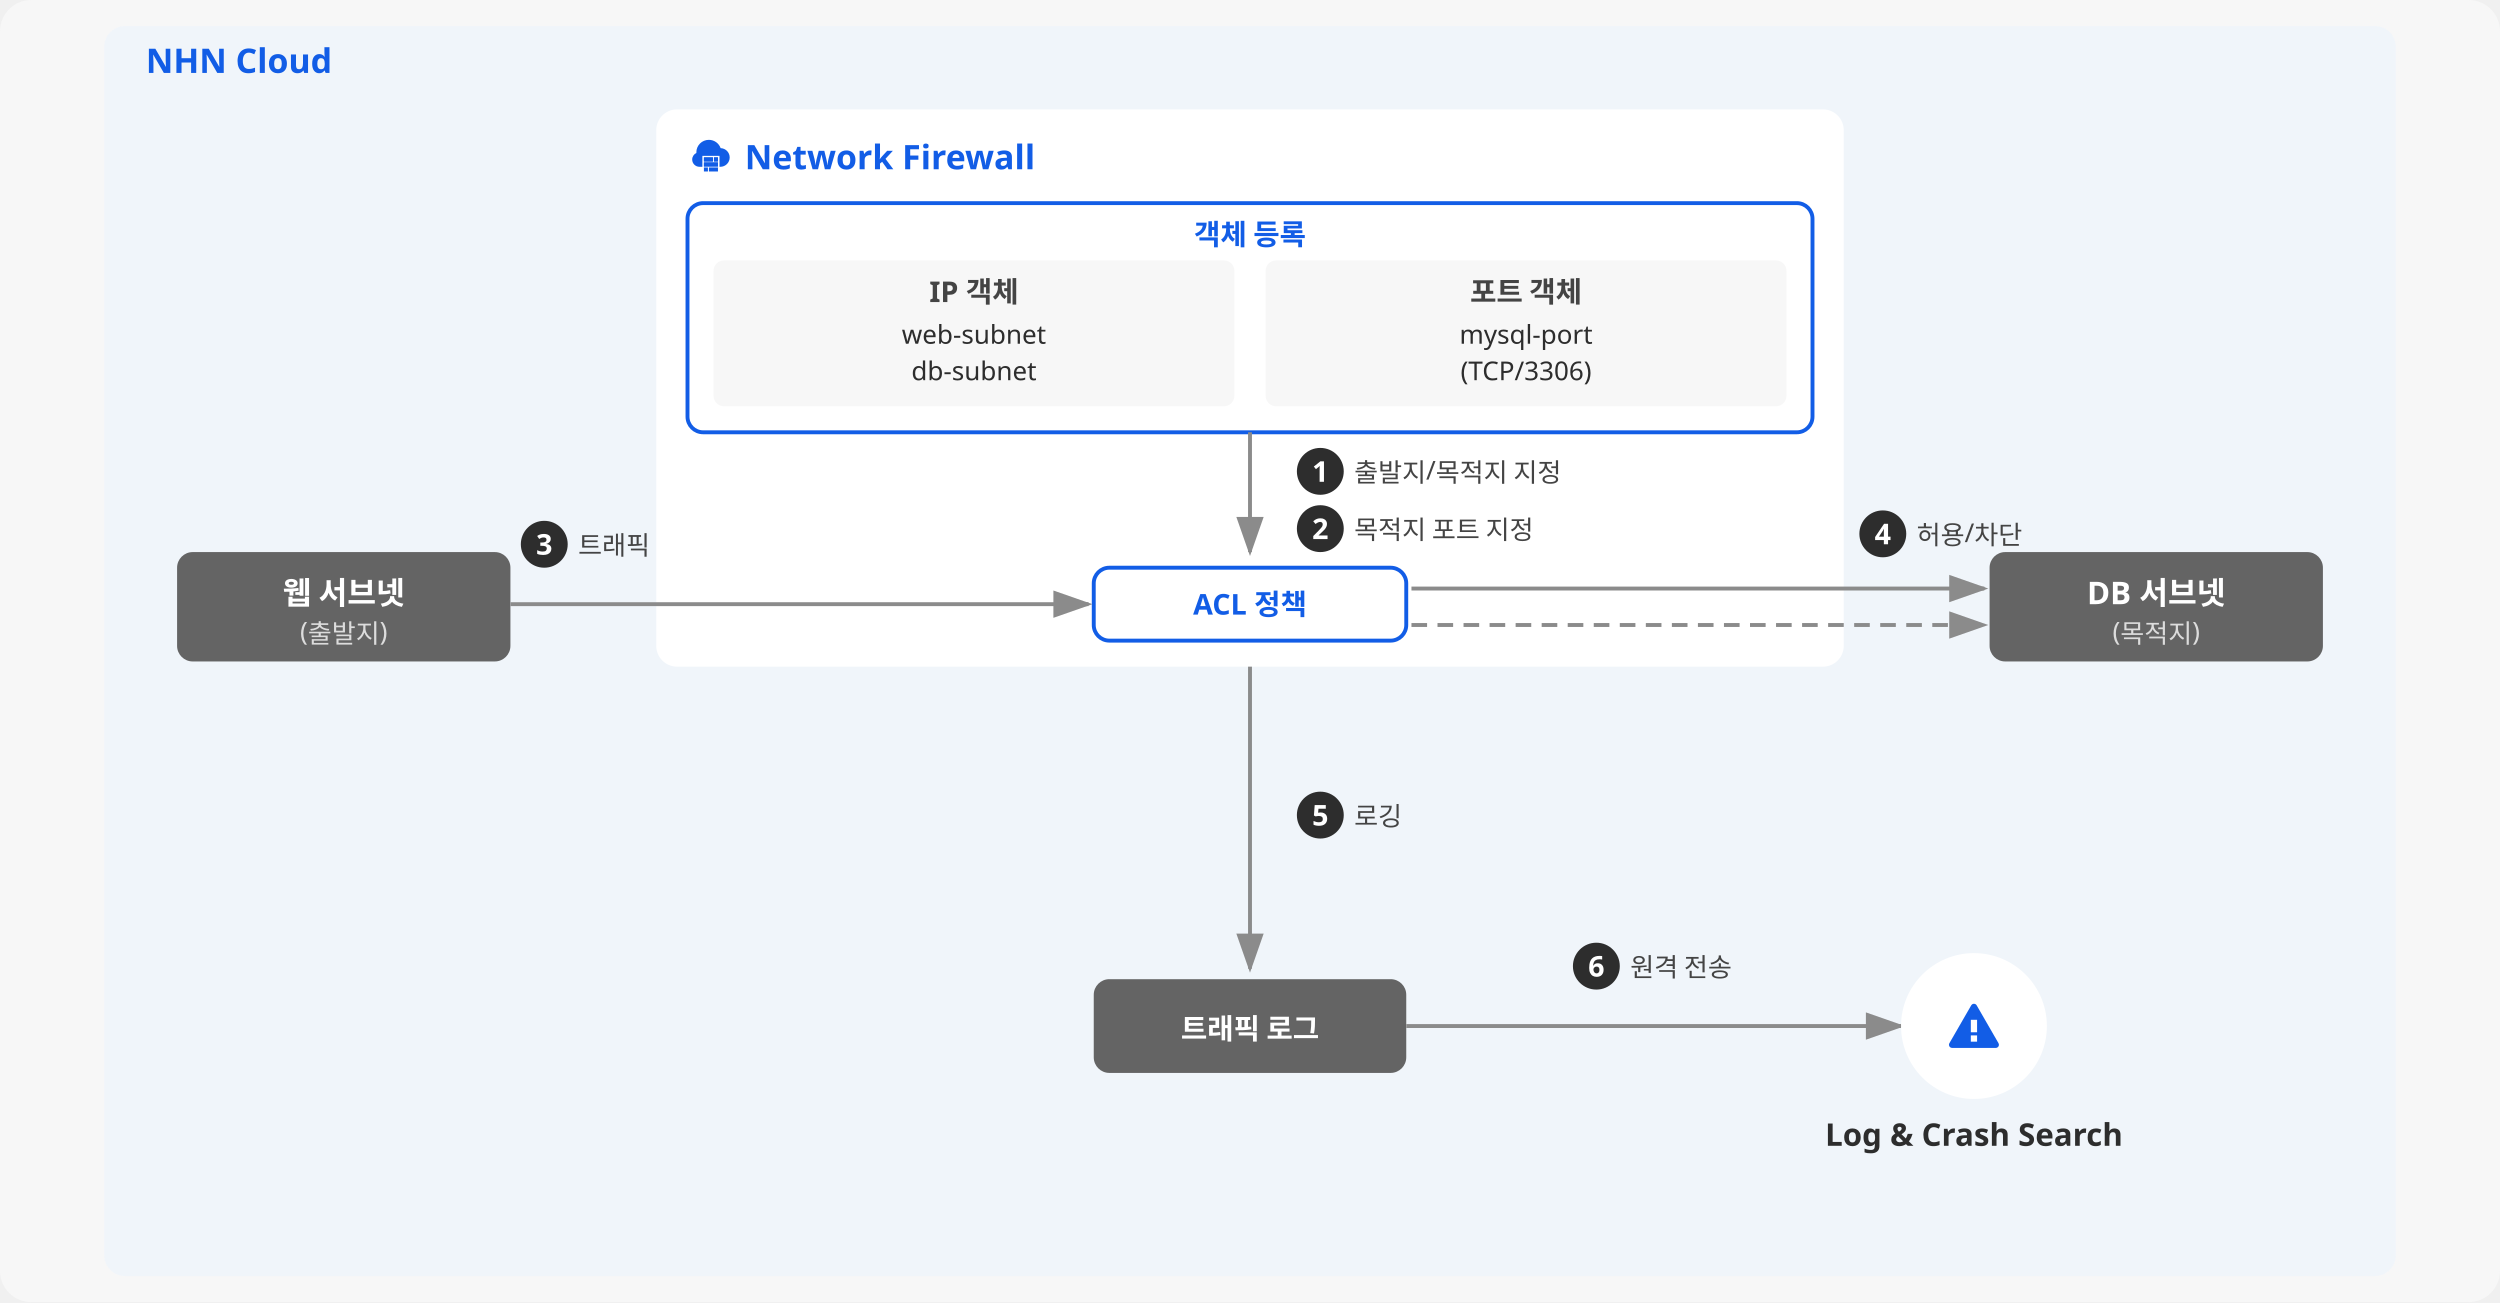
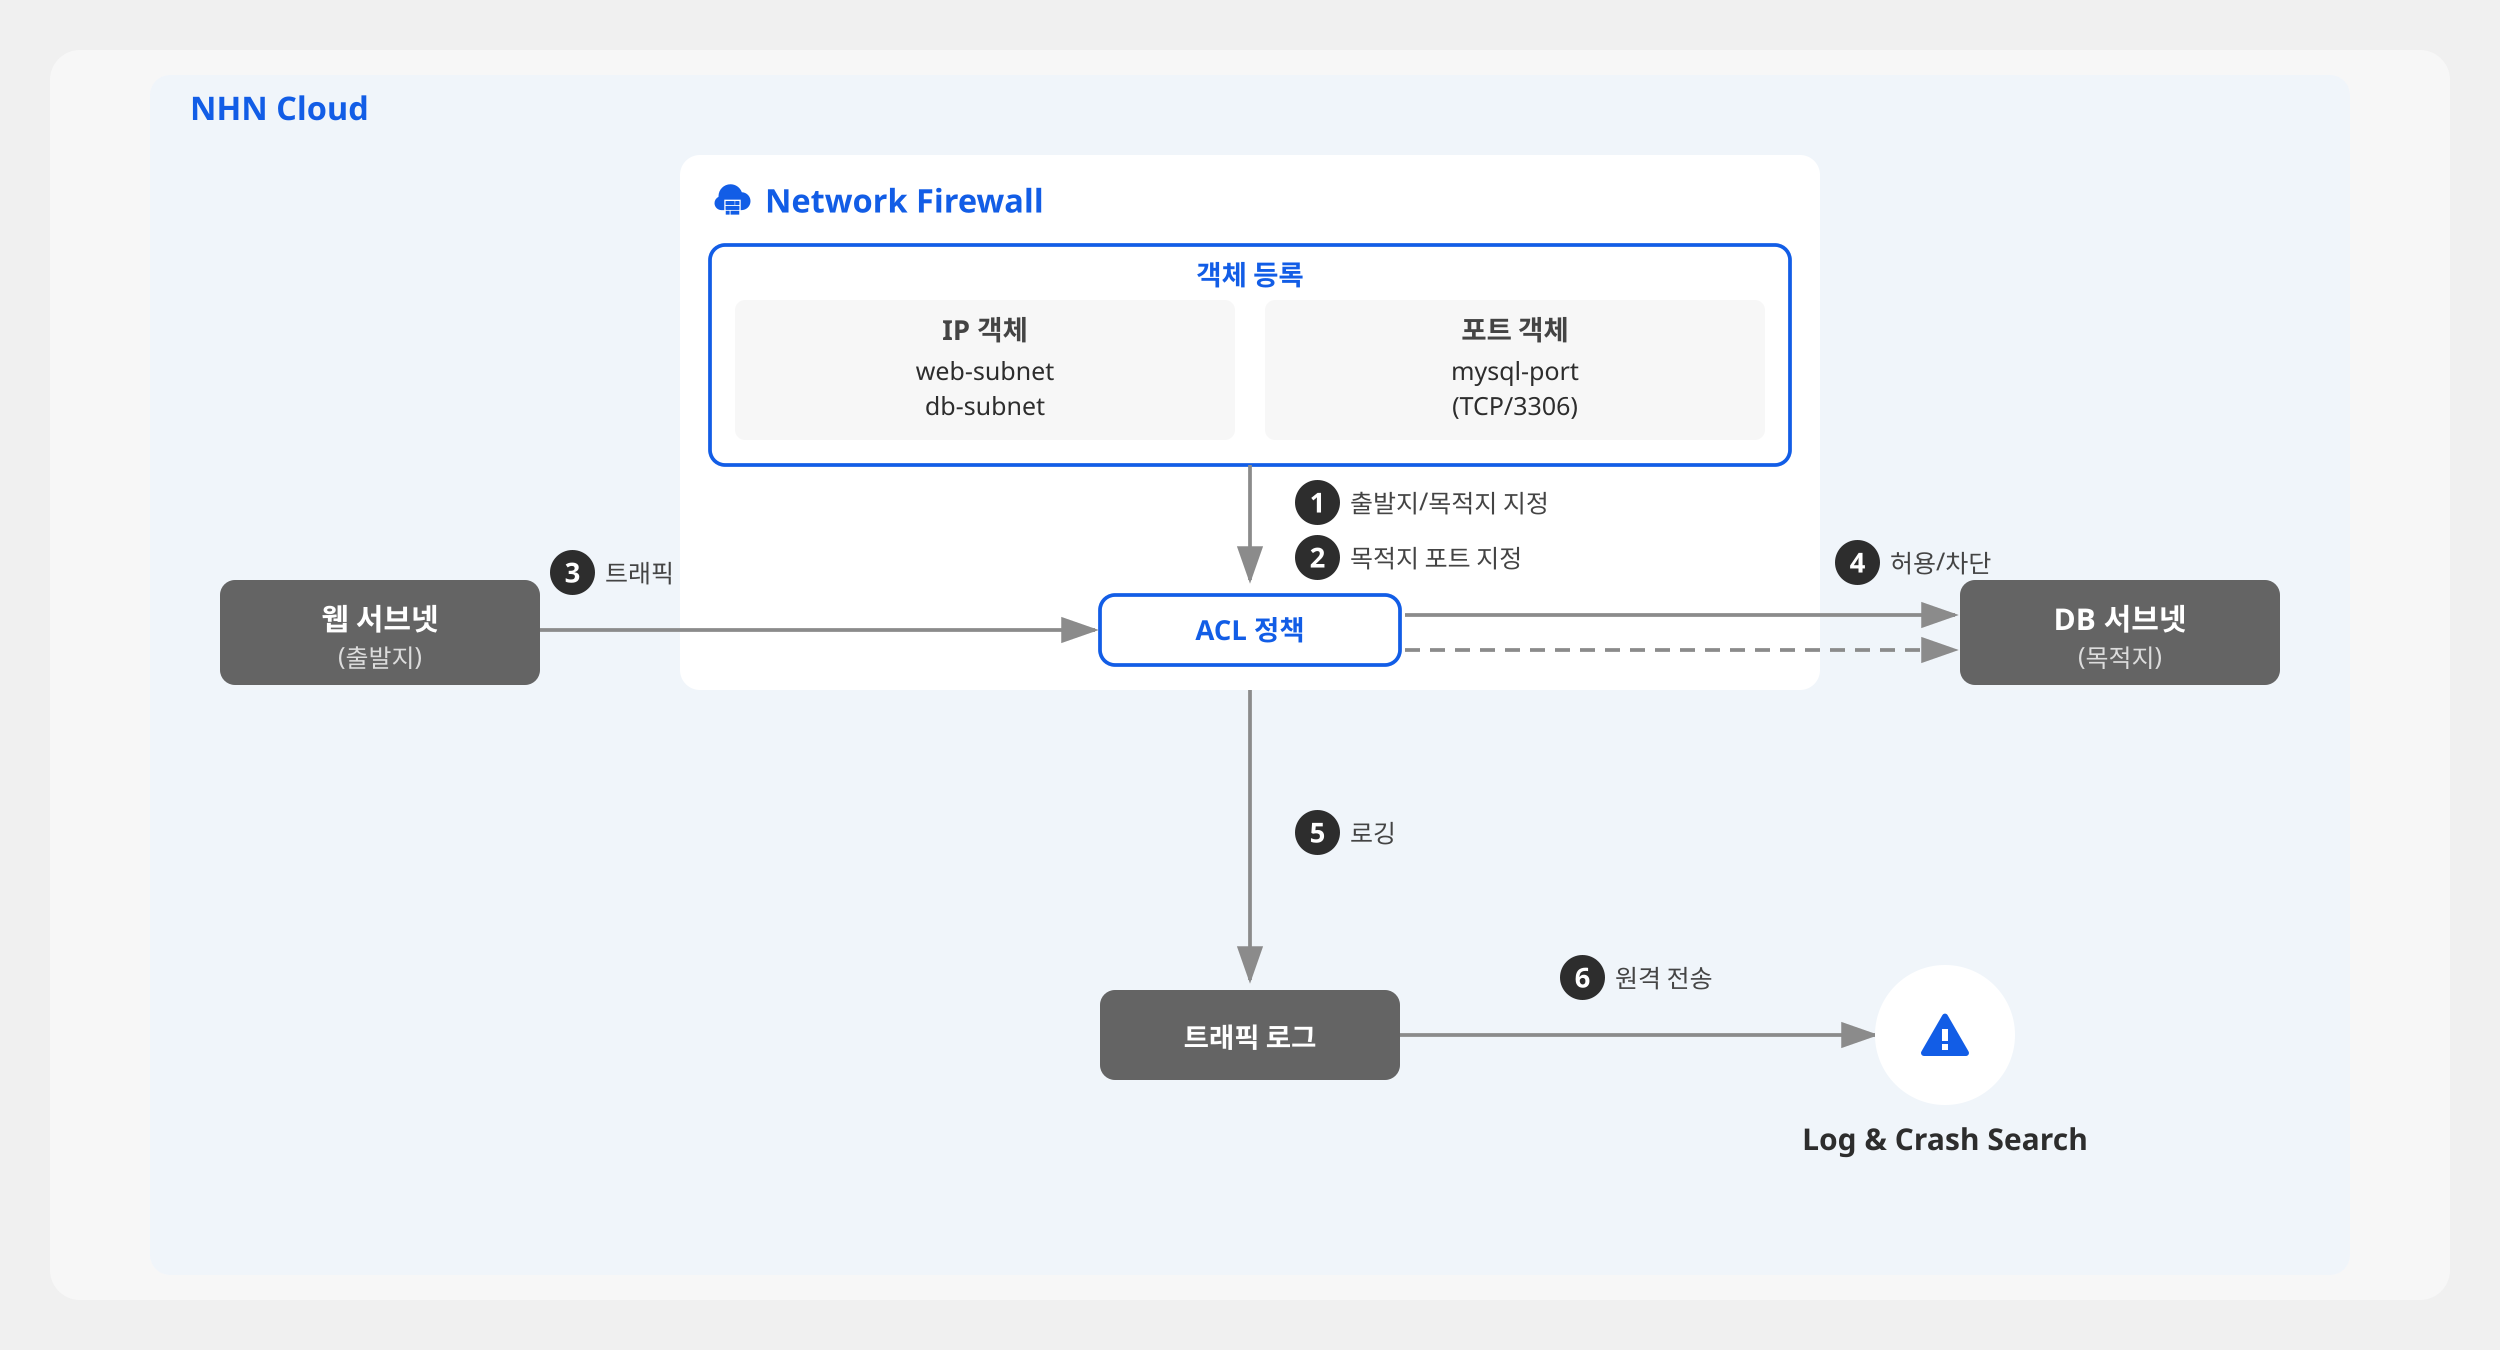
- <svg xmlns="http://www.w3.org/2000/svg" viewBox="0 0 960 500" font-family="'Pretendard', sans-serif">
+ <svg xmlns="http://www.w3.org/2000/svg" viewBox="-20 -20 1000 540" font-family="'Pretendard', sans-serif">
  <rect width="960" height="500" rx="12" fill="#F7F7F7" />
  <defs>
    <marker id="arrow" markerWidth="10" markerHeight="7" refX="9" refY="3.5" orient="auto">
      <polygon points="0 0, 10 3.5, 0 7" fill="#8B8B8B" />
    </marker>
  </defs>
  <rect x="40" y="10" width="880" height="480" rx="8" fill="#E7F2FF" opacity="0.4" />
  <text x="56" y="28" fill="#125DE6" font-size="13" font-weight="700">NHN Cloud</text>
  <rect x="252" y="42" width="456" height="214" rx="8" fill="#FFFFFF" />
  <g transform="translate(264, 51) scale(0.45)">
    <path fill-rule="evenodd" clip-rule="evenodd" d="M14 21V24.428H21.714V21H14ZM14 25.286V28.714H26V25.286H14ZM22.572 24.428V21H26V24.428H22.572ZM14 29.572V33H17.428V29.572H14ZM18.286 33V29.571H26V33H18.286Z" fill="#125DE6" />
    <path fill-rule="evenodd" clip-rule="evenodd" d="M10.222 29L10.271 29H12.7L12.7 23.986V19.7H27.3L27.3 25.729L27.3 28.271V29H27.916C27.944 29 27.972 29 28 29C32.418 29 36 25.436 36 21.038C36 16.736 32.571 13.231 28.284 13.082C26.821 8.956 22.869 6 18.223 6C12.332 6 7.556 10.753 7.556 16.615C7.556 16.813 7.561 17.009 7.572 17.203C5.461 18.194 4 20.331 4 22.807C4 26.227 6.786 29 10.222 29ZM21.714 24.428H14V21H21.714V24.428ZM26 24.428H22.572V21H26L26 24.428ZM14 28.714L14 25.286H26V28.714H14Z" fill="#125DE6" />
  </g>
  <text x="286" y="65" fill="#125DE6" font-size="13" font-weight="700">Network Firewall</text>
  <rect x="264" y="78" width="432" height="88" rx="6" fill="none" stroke="#125DE6" stroke-width="1.5" />
  <text x="480" y="94" text-anchor="middle" fill="#125DE6" font-size="11" font-weight="600">객체 등록</text>
  <rect x="274" y="100" width="200" height="56" rx="4" fill="#F7F7F7" />
  <text x="374" y="116" text-anchor="middle" fill="#444444" font-size="11" font-weight="600">IP 객체</text>
  <text x="374" y="132" text-anchor="middle" fill="#2D2D2D" font-size="10">web-subnet</text>
  <text x="374" y="146" text-anchor="middle" fill="#2D2D2D" font-size="10">db-subnet</text>
  <rect x="486" y="100" width="200" height="56" rx="4" fill="#F7F7F7" />
  <text x="586" y="116" text-anchor="middle" fill="#444444" font-size="11" font-weight="600">포트 객체</text>
  <text x="586" y="132" text-anchor="middle" fill="#2D2D2D" font-size="10">mysql-port</text>
  <text x="586" y="146" text-anchor="middle" fill="#2D2D2D" font-size="10">(TCP/3306)</text>
  <line x1="480" y1="166" x2="480" y2="212" stroke="#8B8B8B" stroke-width="1.5" marker-end="url(#arrow)" />
  <rect x="498" y="172" width="18" height="18" rx="9" fill="#2D2D2D" />
  <text x="507" y="185" text-anchor="middle" fill="#FFFFFF" font-size="11" font-weight="700">1</text>
  <text x="520" y="185" fill="#444444" font-size="10">출발지/목적지 지정</text>
  <rect x="498" y="194" width="18" height="18" rx="9" fill="#2D2D2D" />
  <text x="507" y="207" text-anchor="middle" fill="#FFFFFF" font-size="11" font-weight="700">2</text>
  <text x="520" y="207" fill="#444444" font-size="10">목적지 포트 지정</text>
  <rect x="420" y="218" width="120" height="28" rx="6" fill="none" stroke="#125DE6" stroke-width="1.5" />
  <text x="480" y="236" text-anchor="middle" fill="#125DE6" font-size="11" font-weight="600">ACL 정책</text>
  <rect x="68" y="212" width="128" height="42" rx="6" fill="#646464" />
  <text x="132" y="232" text-anchor="middle" fill="#FFFFFF" font-size="12" font-weight="600">웹 서브넷</text>
  <text x="132" y="246" text-anchor="middle" fill="#DCDCDC" font-size="10">(출발지)</text>
  <rect x="764" y="212" width="128" height="42" rx="6" fill="#646464" />
  <text x="828" y="232" text-anchor="middle" fill="#FFFFFF" font-size="12" font-weight="600">DB 서브넷</text>
  <text x="828" y="246" text-anchor="middle" fill="#DCDCDC" font-size="10">(목적지)</text>
  <line x1="196" y1="232" x2="418" y2="232" stroke="#8B8B8B" stroke-width="1.5" marker-end="url(#arrow)" />
  <rect x="200" y="200" width="18" height="18" rx="9" fill="#2D2D2D" />
  <text x="209" y="213" text-anchor="middle" fill="#FFFFFF" font-size="11" font-weight="700">3</text>
  <text x="222" y="213" fill="#444444" font-size="10">트래픽</text>
  <line x1="542" y1="226" x2="762" y2="226" stroke="#8B8B8B" stroke-width="1.5" marker-end="url(#arrow)" />
  <line x1="542" y1="240" x2="762" y2="240" stroke="#8B8B8B" stroke-width="1.5" stroke-dasharray="6,4" marker-end="url(#arrow)" />
  <rect x="714" y="196" width="18" height="18" rx="9" fill="#2D2D2D" />
  <text x="723" y="209" text-anchor="middle" fill="#FFFFFF" font-size="11" font-weight="700">4</text>
  <text x="736" y="209" fill="#444444" font-size="10">허용/차단</text>
  <line x1="480" y1="256" x2="480" y2="372" stroke="#8B8B8B" stroke-width="1.5" marker-end="url(#arrow)" />
  <rect x="498" y="304" width="18" height="18" rx="9" fill="#2D2D2D" />
  <text x="507" y="317" text-anchor="middle" fill="#FFFFFF" font-size="11" font-weight="700">5</text>
  <text x="520" y="317" fill="#444444" font-size="10">로깅</text>
  <rect x="420" y="376" width="120" height="36" rx="6" fill="#646464" />
  <text x="480" y="399" text-anchor="middle" fill="#FFFFFF" font-size="11" font-weight="600">트래픽 로그</text>
  <line x1="540" y1="394" x2="730" y2="394" stroke="#8B8B8B" stroke-width="1.5" marker-end="url(#arrow)" />
  <rect x="604" y="362" width="18" height="18" rx="9" fill="#2D2D2D" />
  <text x="613" y="375" text-anchor="middle" fill="#FFFFFF" font-size="11" font-weight="700">6</text>
  <text x="626" y="375" fill="#444444" font-size="10">원격 전송</text>
  <circle cx="758" cy="394" r="28" fill="#FFFFFF" />
  <g transform="translate(746, 382) scale(0.6)">
    <path fill-rule="evenodd" clip-rule="evenodd" d="M21.725 6.735C21.549 6.43 21.296 6.177 20.991 6.001C20.035 5.45 18.812 5.778 18.26 6.735L4.267 31.001C4.092 31.305 4 31.649 4 32C4 33.105 4.895 34 6 34H33.985C34.336 34 34.68 33.908 34.984 33.733C35.941 33.181 36.269 31.958 35.717 31.001L21.725 6.735ZM17.993 16V24H21.993V16H17.993ZM17.993 30V26H21.993V30H17.993Z" fill="#125DE6" />
  </g>
  <text x="758" y="440" text-anchor="middle" fill="#2D2D2D" font-size="12" font-weight="600">Log &amp; Crash Search</text>
</svg>
